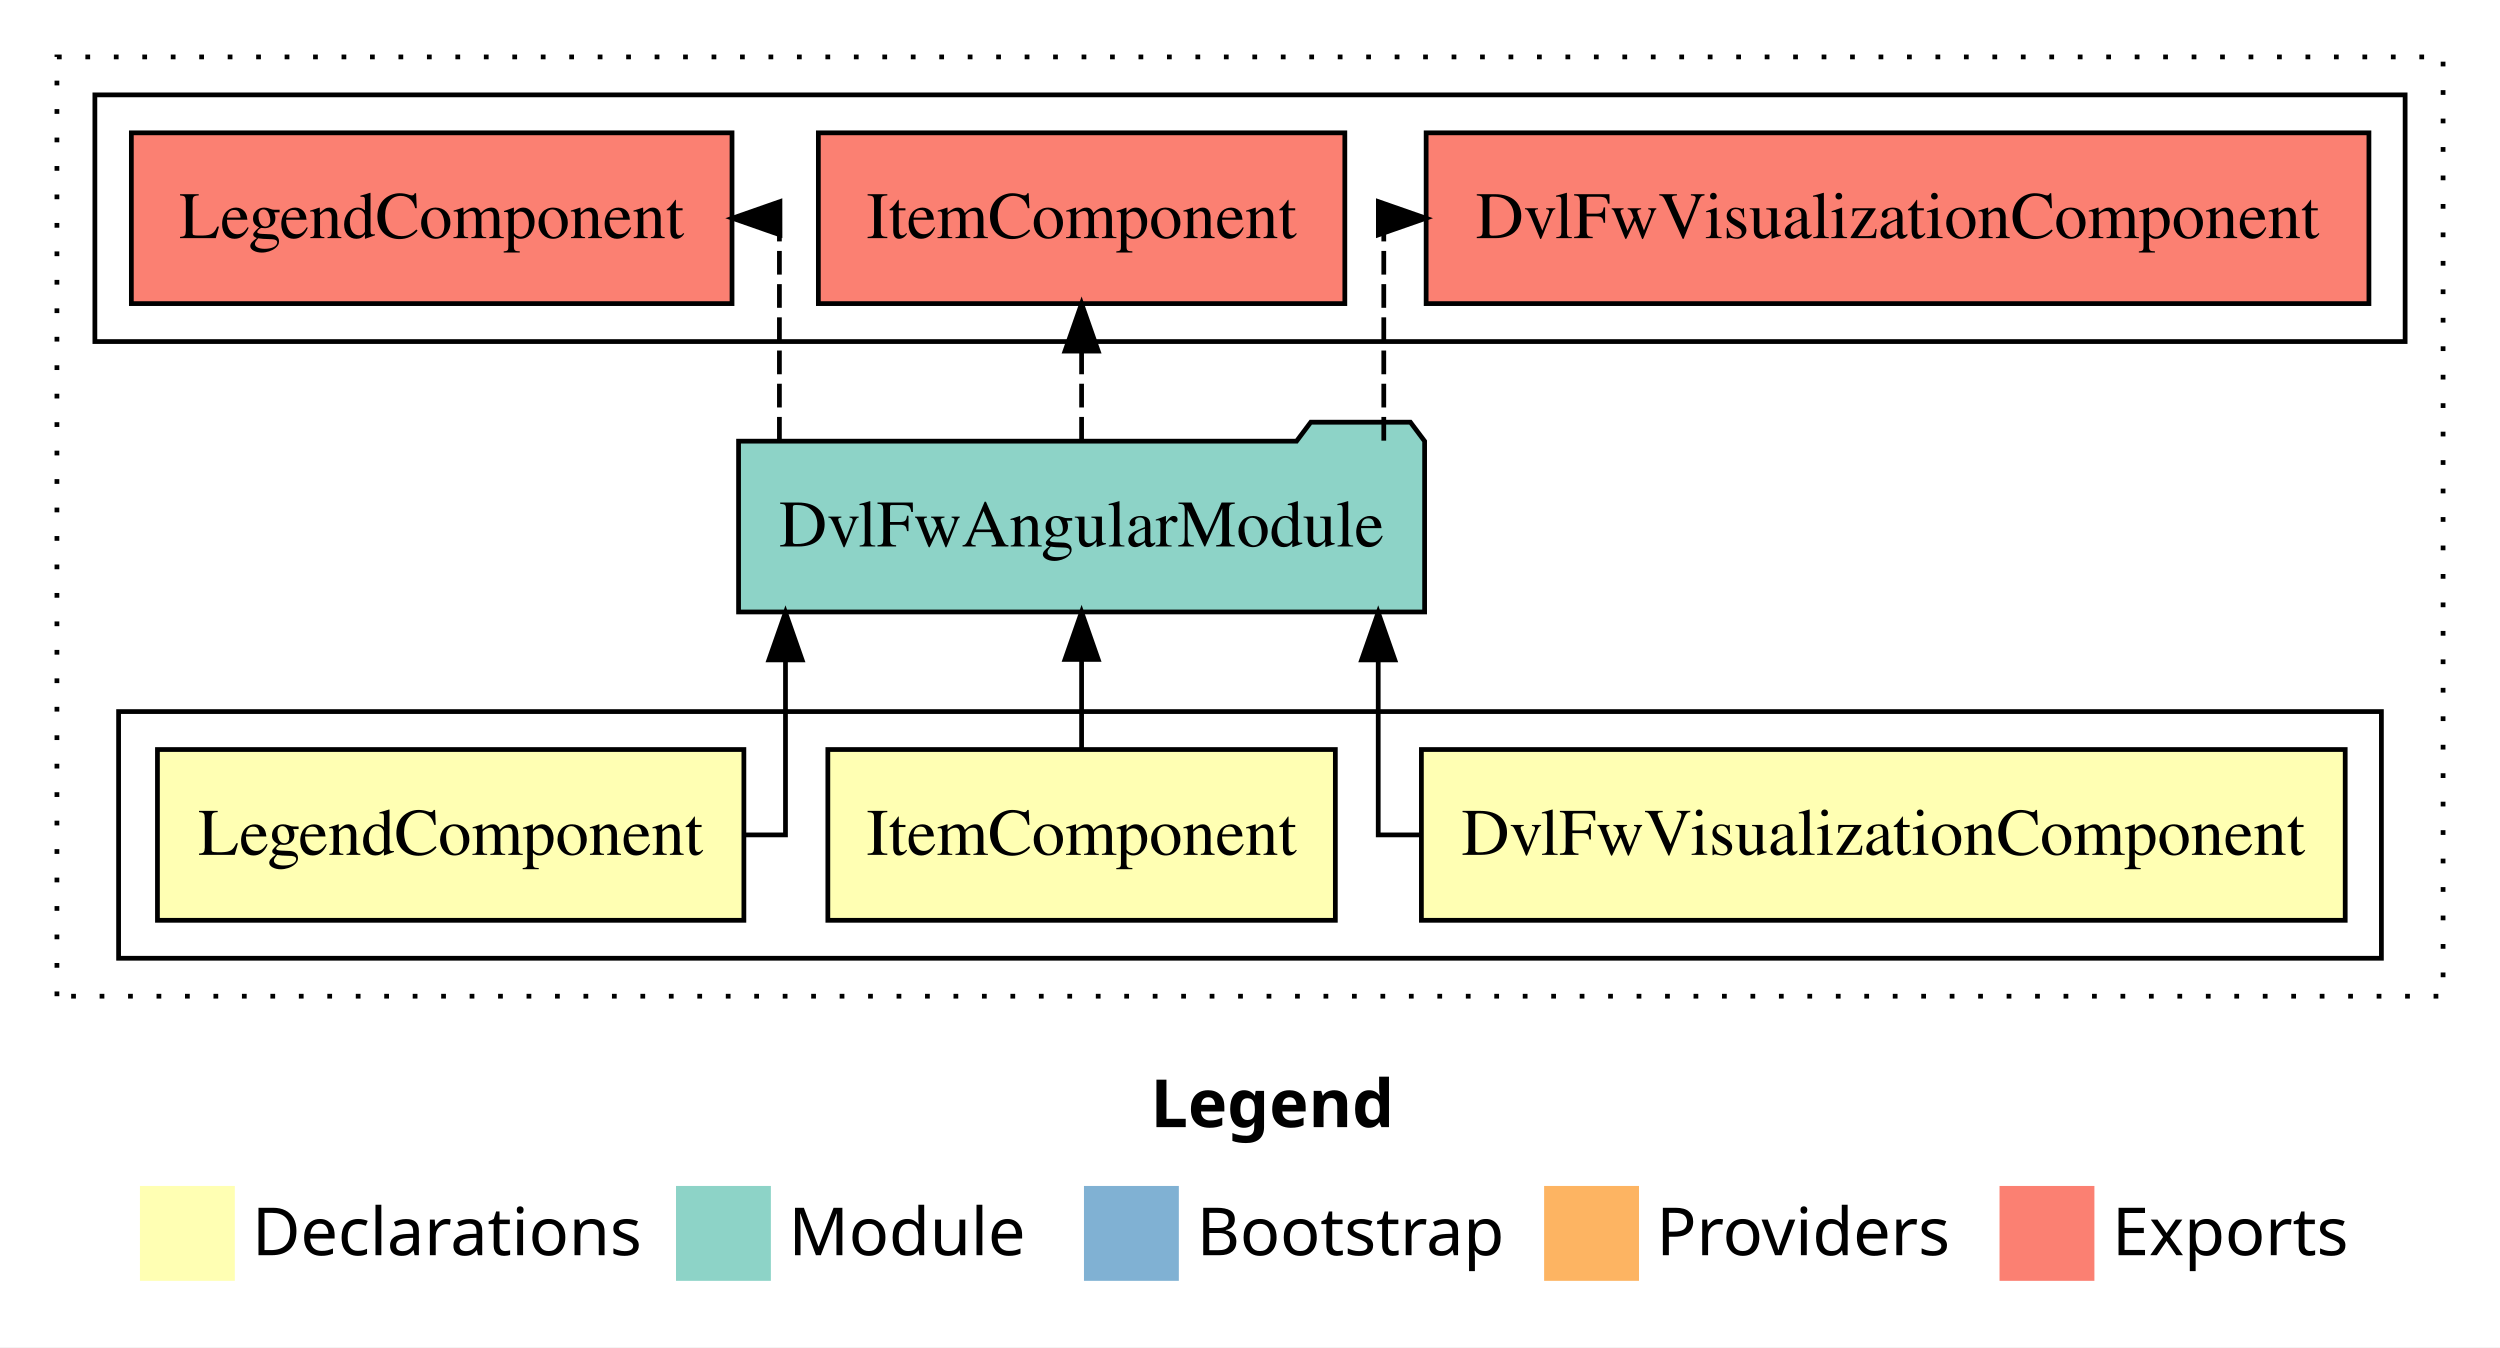
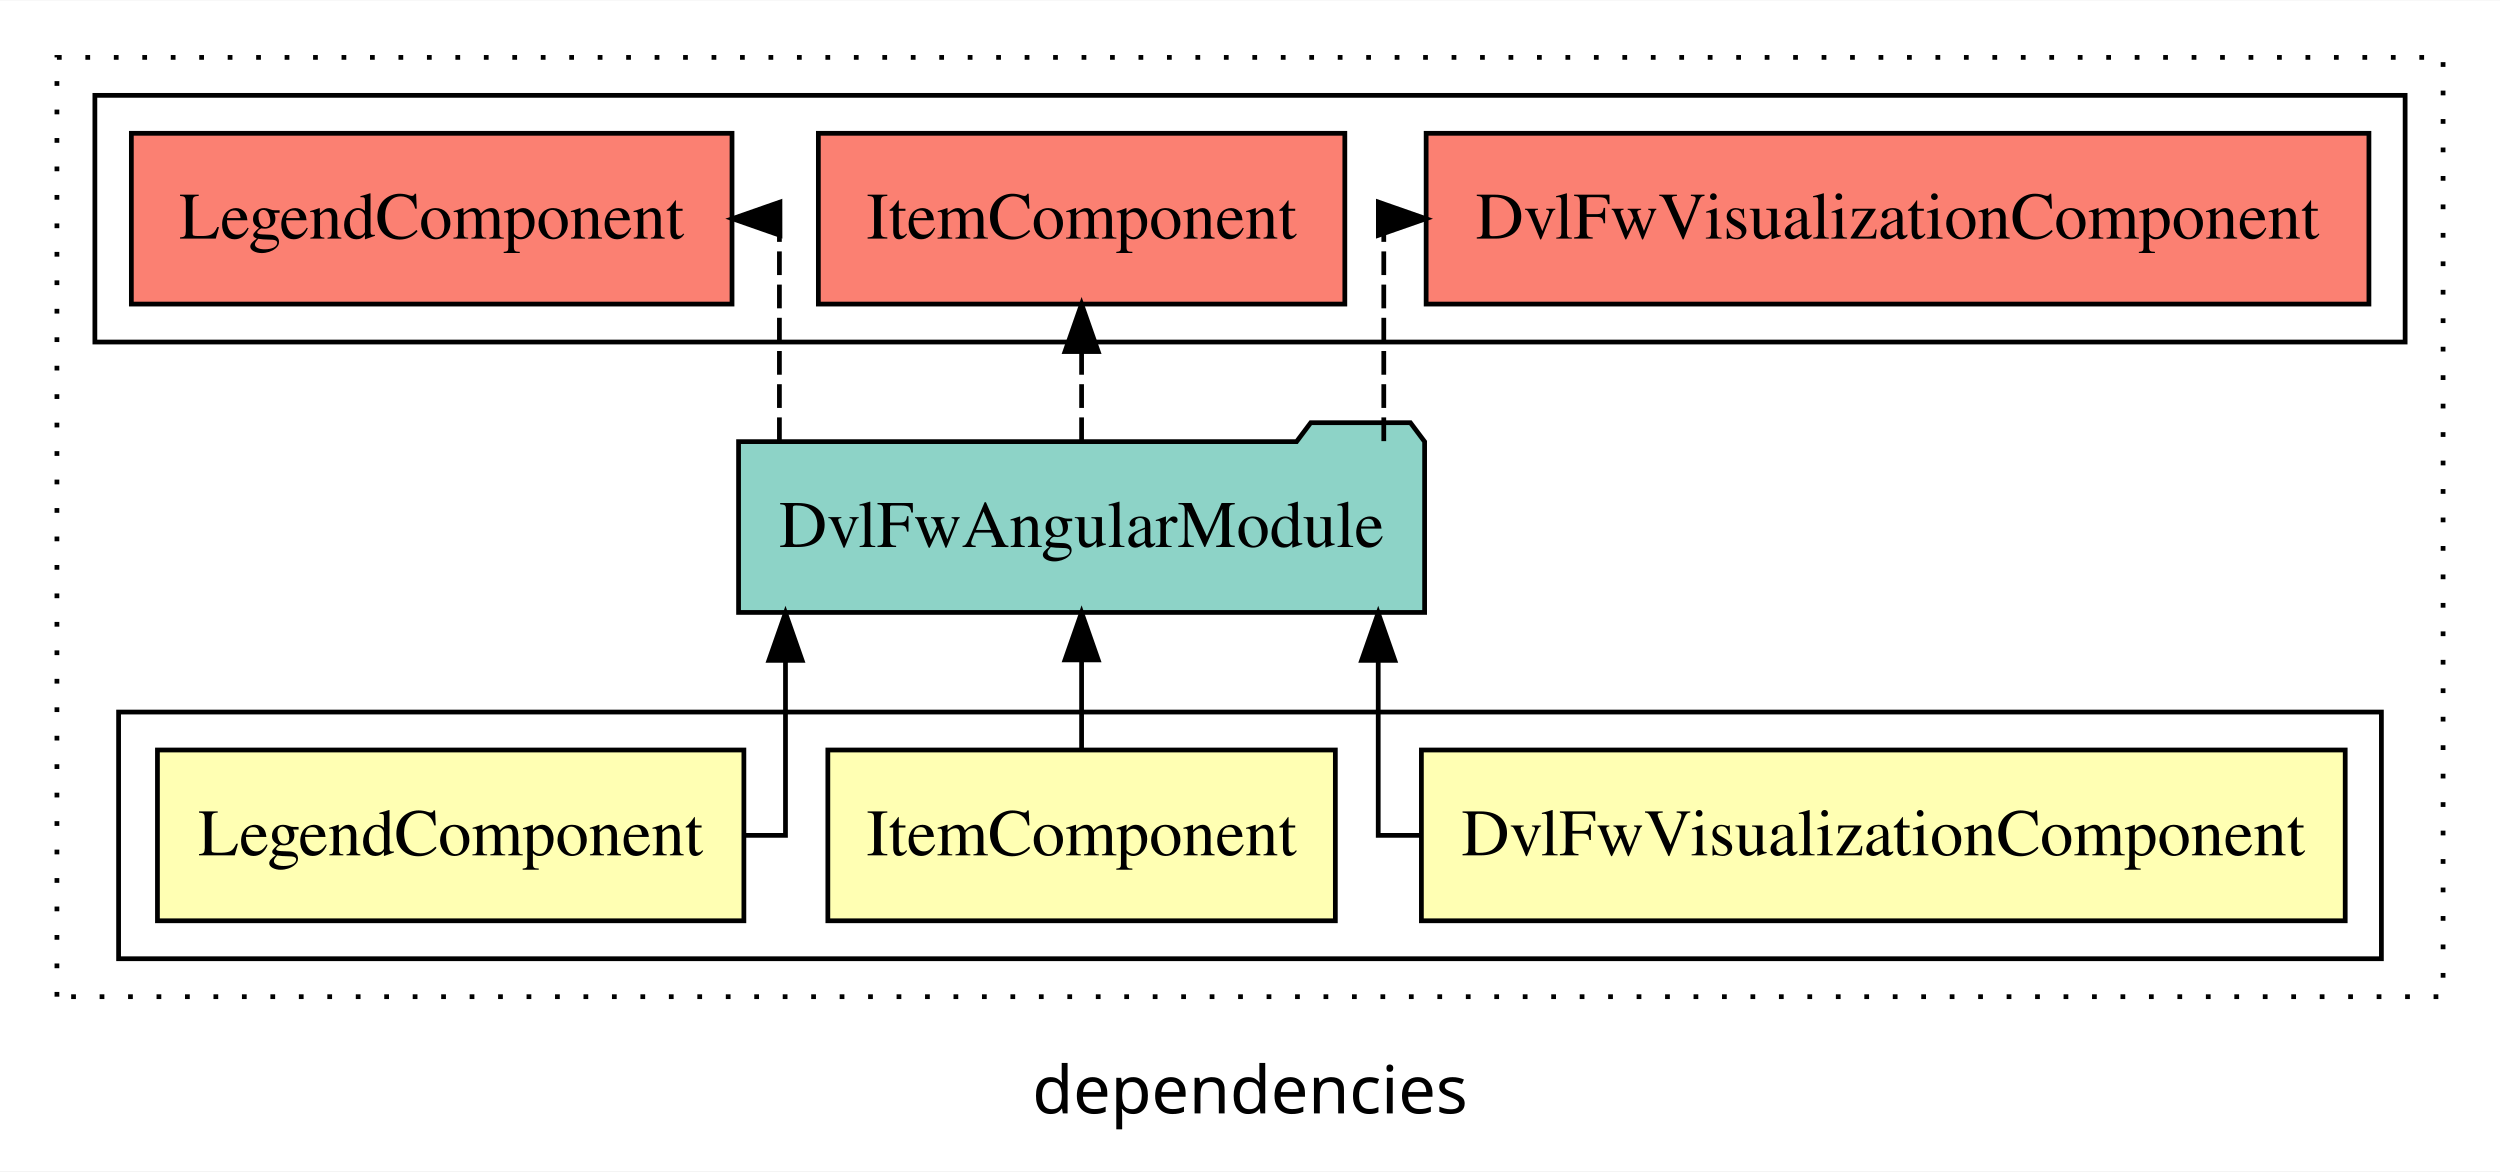
- <svg xmlns="http://www.w3.org/2000/svg" width="527pt" height="284pt" viewBox="0.00 0.00 527.00 284.00">
-   <g id="graph0" class="graph" transform="scale(1 1) rotate(0) translate(4 280)">
-     <polygon fill="white" stroke="transparent" points="-4,4 -4,-280 523,-280 523,4 -4,4" />
-     <text text-anchor="start" x="238.51" y="-42.4" font-family="sans-serif" font-weight="bold" font-size="14.00">Legend</text>
-     <polygon fill="#ffffb3" stroke="transparent" points="25.5,-10 25.5,-30 45.5,-30 45.5,-10 25.5,-10" />
-     <text text-anchor="start" x="49.13" y="-15.4" font-family="sans-serif" font-size="14.00">  Declarations</text>
-     <polygon fill="#8dd3c7" stroke="transparent" points="138.5,-10 138.5,-30 158.5,-30 158.5,-10 138.5,-10" />
-     <text text-anchor="start" x="162.23" y="-15.4" font-family="sans-serif" font-size="14.00">  Module</text>
-     <polygon fill="#80b1d3" stroke="transparent" points="224.5,-10 224.5,-30 244.5,-30 244.5,-10 224.5,-10" />
-     <text text-anchor="start" x="248.28" y="-15.4" font-family="sans-serif" font-size="14.00">  Bootstrap</text>
-     <polygon fill="#fdb462" stroke="transparent" points="321.5,-10 321.5,-30 341.5,-30 341.5,-10 321.5,-10" />
-     <text text-anchor="start" x="345.17" y="-15.4" font-family="sans-serif" font-size="14.00">  Providers</text>
-     <polygon fill="#fb8072" stroke="transparent" points="417.5,-10 417.5,-30 437.5,-30 437.5,-10 417.5,-10" />
-     <text text-anchor="start" x="441.23" y="-15.4" font-family="sans-serif" font-size="14.00">  Exports</text>
+ <svg xmlns="http://www.w3.org/2000/svg" width="527pt" height="247pt" viewBox="0.00 0.00 527.00 246.80">
+   <g id="graph0" class="graph" transform="scale(1 1) rotate(0) translate(4 242.8)">
+     <polygon fill="white" stroke="transparent" points="-4,4 -4,-242.8 523,-242.8 523,4 -4,4" />
+     <text text-anchor="middle" x="259.5" y="-8.2" font-family="sans-serif" font-size="14.00">dependencies</text>
    <g id="clust1" class="cluster">
-       <polygon fill="none" stroke="black" stroke-dasharray="1,5" points="8,-70 8,-268 511,-268 511,-70 8,-70" />
+       <polygon fill="none" stroke="black" stroke-dasharray="1,5" points="8,-32.8 8,-230.8 511,-230.8 511,-32.8 8,-32.8" />
+     </g>
+     <g id="clust2" class="cluster">
+       <polygon fill="none" stroke="black" points="21,-40.8 21,-92.8 498,-92.8 498,-40.8 21,-40.8" />
    </g>
    <g id="clust7" class="cluster">
-       <polygon fill="none" stroke="black" points="16,-208 16,-260 503,-260 503,-208 16,-208" />
-     </g>
-     <g id="clust2" class="cluster">
-       <polygon fill="none" stroke="black" points="21,-78 21,-130 498,-130 498,-78 21,-78" />
+       <polygon fill="none" stroke="black" points="16,-170.8 16,-222.8 503,-222.8 503,-170.8 16,-170.8" />
    </g>
    <g id="node1" class="node">
-       <polygon fill="#ffffb3" stroke="black" points="490.37,-122 295.63,-122 295.63,-86 490.37,-86 490.37,-122" />
-       <text text-anchor="middle" x="393" y="-99.8" font-family="Times,serif" font-size="14.00">DvlFwVisualizationComponent</text>
+       <polygon fill="#ffffb3" stroke="black" points="490.37,-84.8 295.63,-84.8 295.63,-48.8 490.37,-48.8 490.37,-84.8" />
+       <text text-anchor="middle" x="393" y="-62.6" font-family="Times,serif" font-size="14.00">DvlFwVisualizationComponent</text>
    </g>
    <g id="node4" class="node">
-       <polygon fill="#8dd3c7" stroke="black" points="296.31,-187 293.31,-191 272.31,-191 269.31,-187 151.69,-187 151.69,-151 296.31,-151 296.31,-187" />
-       <text text-anchor="middle" x="224" y="-164.8" font-family="Times,serif" font-size="14.00">DvlFwAngularModule</text>
+       <polygon fill="#8dd3c7" stroke="black" points="296.31,-149.8 293.31,-153.8 272.31,-153.8 269.31,-149.8 151.69,-149.8 151.69,-113.8 296.31,-113.8 296.31,-149.8" />
+       <text text-anchor="middle" x="224" y="-127.6" font-family="Times,serif" font-size="14.00">DvlFwAngularModule</text>
    </g>
    <g id="edge1" class="edge">
-       <path fill="none" stroke="black" d="M295.61,-104C289.97,-104 286.53,-104 286.53,-104 286.53,-104 286.53,-140.89 286.53,-140.89" />
-       <polygon fill="black" stroke="black" points="283.03,-140.89 286.53,-150.89 290.03,-140.89 283.03,-140.89" />
+       <path fill="none" stroke="black" d="M295.61,-66.8C289.97,-66.8 286.53,-66.8 286.53,-66.8 286.53,-66.8 286.53,-103.69 286.53,-103.69" />
+       <polygon fill="black" stroke="black" points="283.03,-103.69 286.53,-113.69 290.03,-103.69 283.03,-103.69" />
    </g>
    <g id="node2" class="node">
-       <polygon fill="#ffffb3" stroke="black" points="277.49,-122 170.51,-122 170.51,-86 277.49,-86 277.49,-122" />
-       <text text-anchor="middle" x="224" y="-99.8" font-family="Times,serif" font-size="14.00">ItemComponent</text>
+       <polygon fill="#ffffb3" stroke="black" points="277.49,-84.8 170.51,-84.8 170.51,-48.8 277.49,-48.8 277.49,-84.8" />
+       <text text-anchor="middle" x="224" y="-62.6" font-family="Times,serif" font-size="14.00">ItemComponent</text>
    </g>
    <g id="edge2" class="edge">
-       <path fill="none" stroke="black" d="M224,-122.11C224,-122.11 224,-140.99 224,-140.99" />
-       <polygon fill="black" stroke="black" points="220.5,-140.99 224,-150.99 227.5,-140.99 220.5,-140.99" />
+       <path fill="none" stroke="black" d="M224,-84.91C224,-84.91 224,-103.79 224,-103.79" />
+       <polygon fill="black" stroke="black" points="220.5,-103.79 224,-113.79 227.5,-103.79 220.5,-103.79" />
    </g>
    <g id="node3" class="node">
-       <polygon fill="#ffffb3" stroke="black" points="152.81,-122 29.19,-122 29.19,-86 152.81,-86 152.81,-122" />
-       <text text-anchor="middle" x="91" y="-99.8" font-family="Times,serif" font-size="14.00">LegendComponent</text>
+       <polygon fill="#ffffb3" stroke="black" points="152.81,-84.8 29.19,-84.8 29.19,-48.8 152.81,-48.8 152.81,-84.8" />
+       <text text-anchor="middle" x="91" y="-62.6" font-family="Times,serif" font-size="14.00">LegendComponent</text>
    </g>
    <g id="edge3" class="edge">
-       <path fill="none" stroke="black" d="M152.93,-104C158.2,-104 161.58,-104 161.58,-104 161.58,-104 161.58,-140.89 161.58,-140.89" />
-       <polygon fill="black" stroke="black" points="158.08,-140.89 161.58,-150.89 165.08,-140.89 158.08,-140.89" />
+       <path fill="none" stroke="black" d="M152.93,-66.8C158.2,-66.8 161.58,-66.8 161.58,-66.8 161.58,-66.8 161.58,-103.69 161.58,-103.69" />
+       <polygon fill="black" stroke="black" points="158.08,-103.69 161.58,-113.69 165.08,-103.69 158.08,-103.69" />
    </g>
    <g id="node5" class="node">
-       <polygon fill="#fb8072" stroke="black" points="495.37,-252 296.63,-252 296.63,-216 495.37,-216 495.37,-252" />
-       <text text-anchor="middle" x="396" y="-229.8" font-family="Times,serif" font-size="14.00">DvlFwVisualizationComponent </text>
+       <polygon fill="#fb8072" stroke="black" points="495.37,-214.8 296.63,-214.8 296.63,-178.8 495.37,-178.8 495.37,-214.8" />
+       <text text-anchor="middle" x="396" y="-192.6" font-family="Times,serif" font-size="14.00">DvlFwVisualizationComponent </text>
    </g>
    <g id="edge4" class="edge">
-       <path fill="none" stroke="black" stroke-dasharray="5,2" d="M287.7,-187.11C287.7,-206.34 287.7,-234 287.7,-234 287.7,-234 288.59,-234 288.59,-234" />
-       <polygon fill="black" stroke="black" points="286.56,-237.5 296.56,-234 286.56,-230.5 286.56,-237.5" />
+       <path fill="none" stroke="black" stroke-dasharray="5,2" d="M287.7,-149.91C287.7,-169.14 287.7,-196.8 287.7,-196.8 287.7,-196.8 288.59,-196.8 288.59,-196.8" />
+       <polygon fill="black" stroke="black" points="286.56,-200.3 296.56,-196.8 286.56,-193.3 286.56,-200.3" />
    </g>
    <g id="node6" class="node">
-       <polygon fill="#fb8072" stroke="black" points="279.49,-252 168.51,-252 168.51,-216 279.49,-216 279.49,-252" />
-       <text text-anchor="middle" x="224" y="-229.8" font-family="Times,serif" font-size="14.00">ItemComponent </text>
+       <polygon fill="#fb8072" stroke="black" points="279.49,-214.8 168.51,-214.8 168.51,-178.8 279.49,-178.8 279.49,-214.8" />
+       <text text-anchor="middle" x="224" y="-192.6" font-family="Times,serif" font-size="14.00">ItemComponent </text>
    </g>
    <g id="edge5" class="edge">
-       <path fill="none" stroke="black" stroke-dasharray="5,2" d="M224,-187.11C224,-187.11 224,-205.99 224,-205.99" />
-       <polygon fill="black" stroke="black" points="220.5,-205.99 224,-215.99 227.5,-205.99 220.5,-205.99" />
+       <path fill="none" stroke="black" stroke-dasharray="5,2" d="M224,-149.91C224,-149.91 224,-168.79 224,-168.79" />
+       <polygon fill="black" stroke="black" points="220.5,-168.79 224,-178.79 227.5,-168.79 220.5,-168.79" />
    </g>
    <g id="node7" class="node">
-       <polygon fill="#fb8072" stroke="black" points="150.31,-252 23.69,-252 23.69,-216 150.31,-216 150.31,-252" />
-       <text text-anchor="middle" x="87" y="-229.8" font-family="Times,serif" font-size="14.00">LegendComponent </text>
+       <polygon fill="#fb8072" stroke="black" points="150.31,-214.8 23.69,-214.8 23.69,-178.8 150.31,-178.8 150.31,-214.8" />
+       <text text-anchor="middle" x="87" y="-192.6" font-family="Times,serif" font-size="14.00">LegendComponent </text>
    </g>
    <g id="edge6" class="edge">
-       <path fill="none" stroke="black" stroke-dasharray="5,2" d="M160.3,-187.11C160.3,-206.34 160.3,-234 160.3,-234 160.3,-234 159.31,-234 159.31,-234" />
-       <polygon fill="black" stroke="black" points="160.42,-230.5 150.41,-234 160.41,-237.5 160.42,-230.5" />
+       <path fill="none" stroke="black" stroke-dasharray="5,2" d="M160.3,-149.91C160.3,-169.14 160.3,-196.8 160.3,-196.8 160.3,-196.8 159.31,-196.8 159.31,-196.8" />
+       <polygon fill="black" stroke="black" points="160.42,-193.3 150.41,-196.8 160.41,-200.3 160.42,-193.3" />
    </g>
  </g>
</svg>
